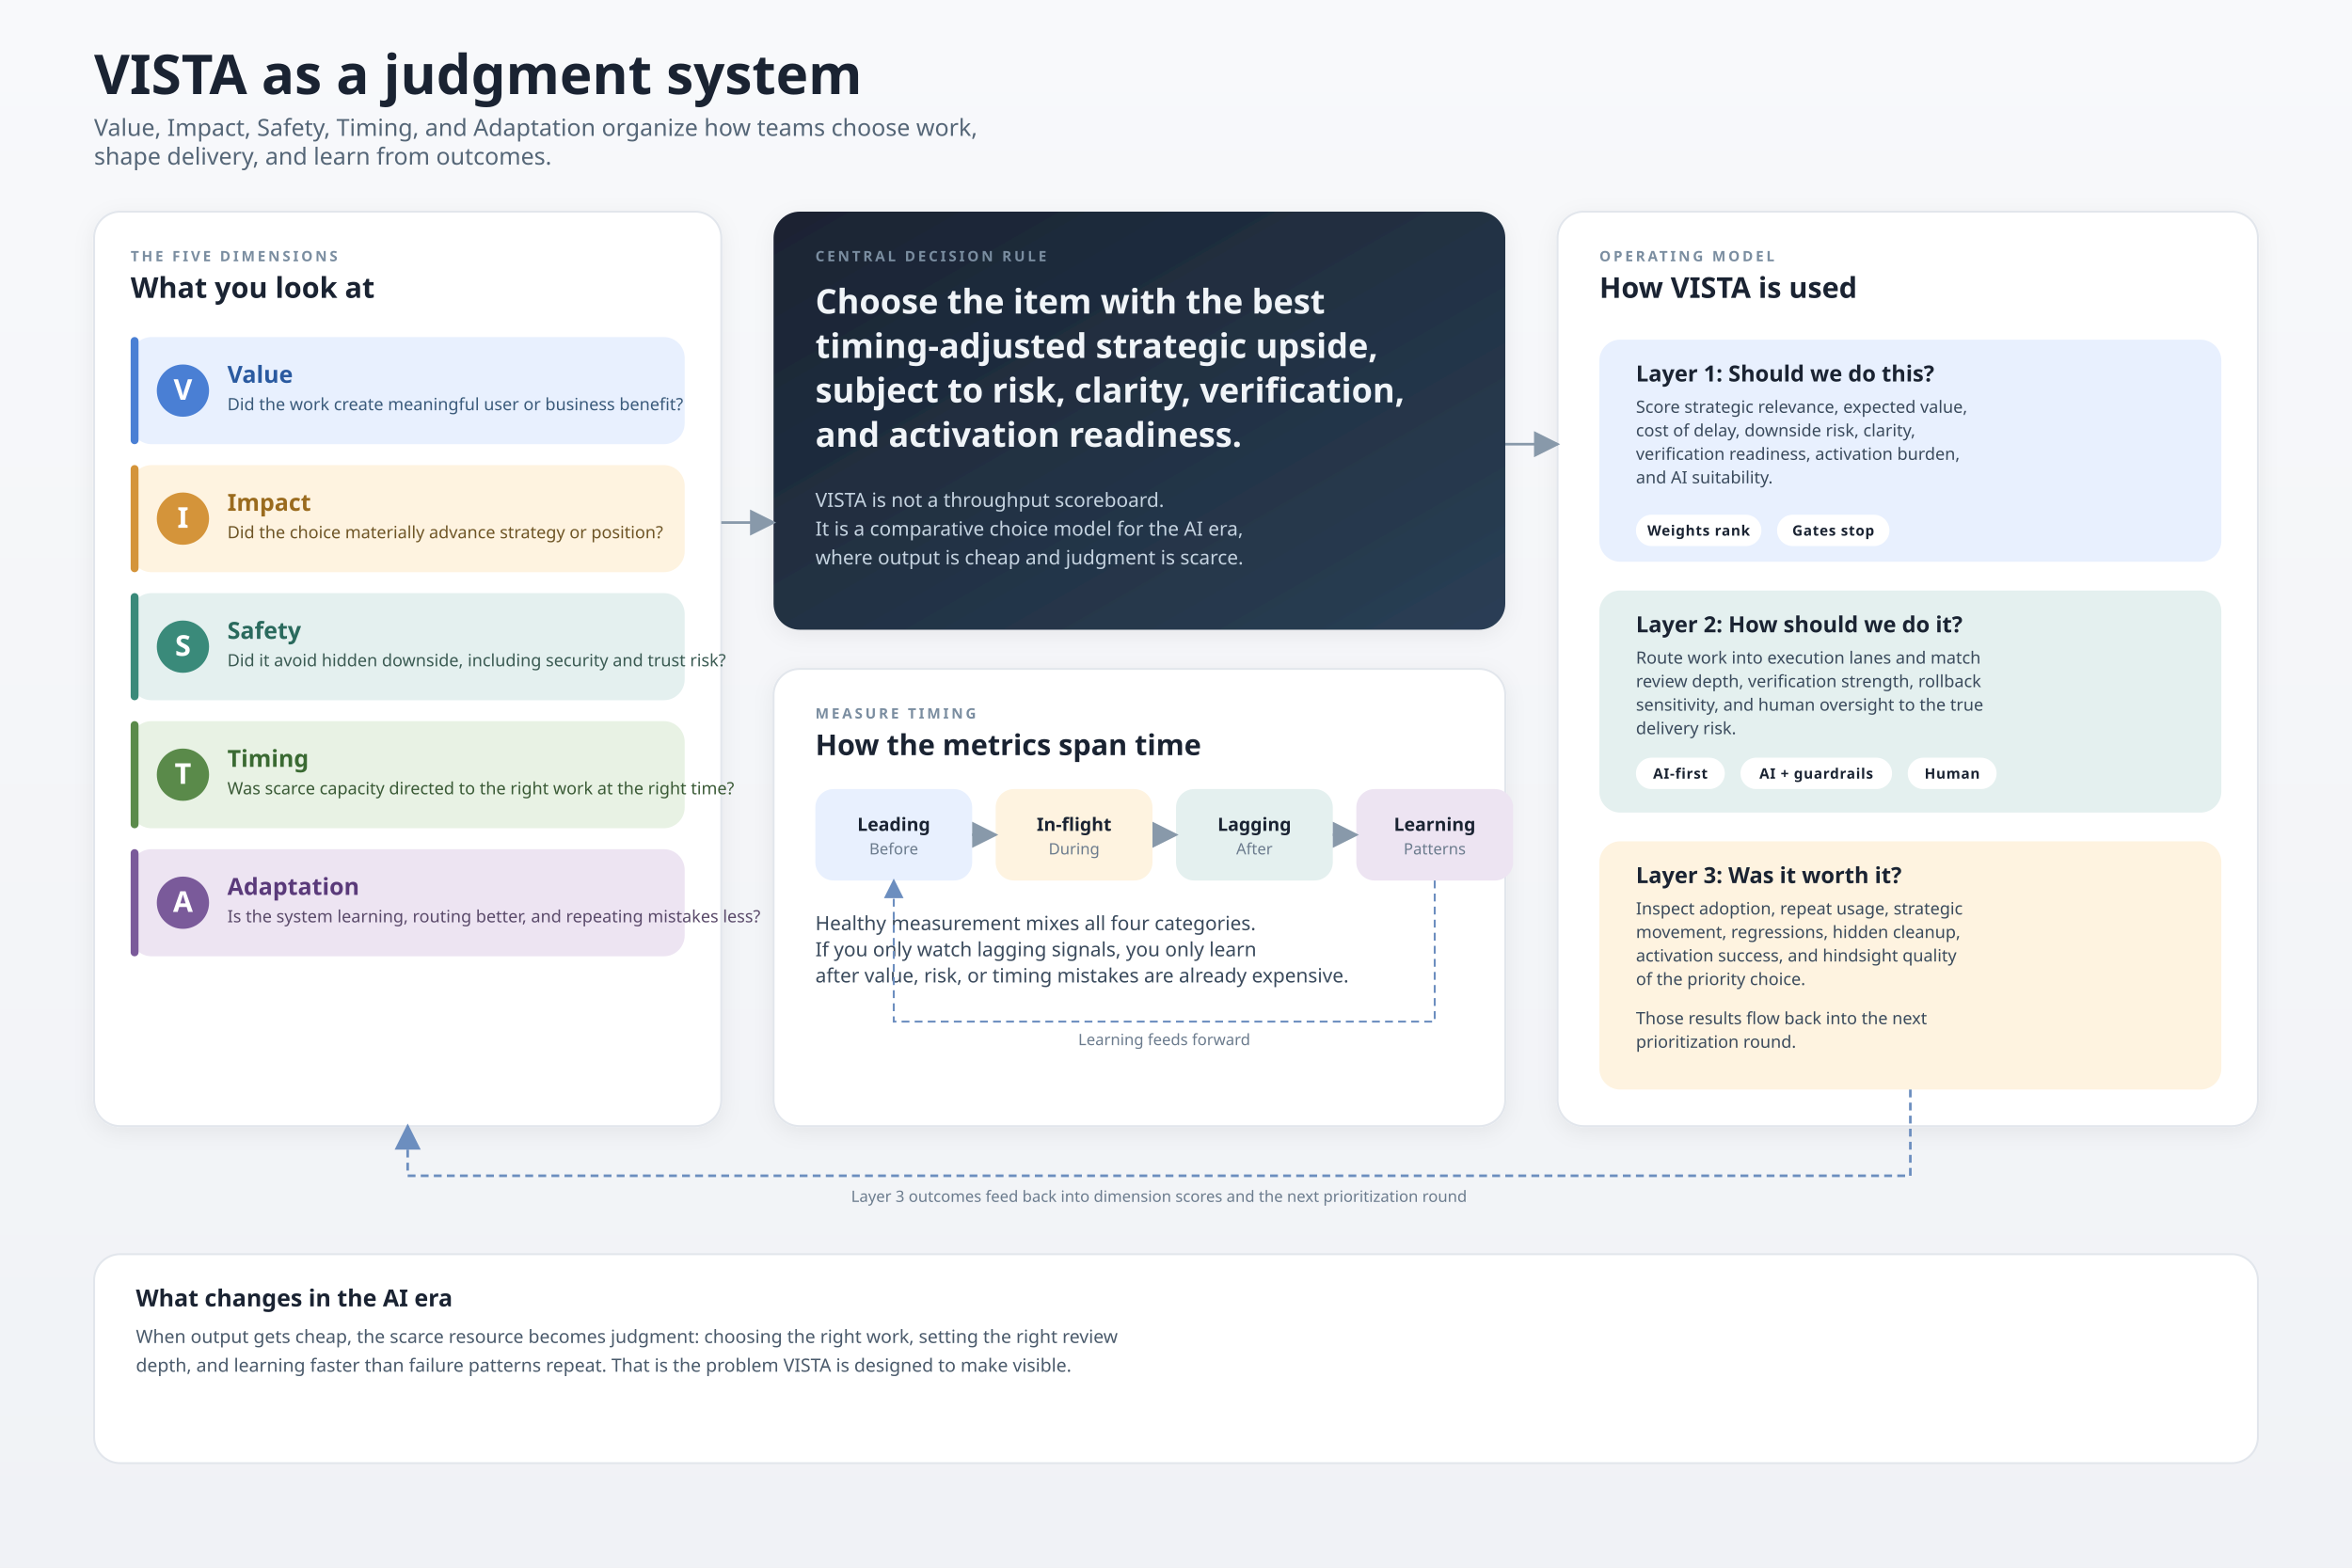
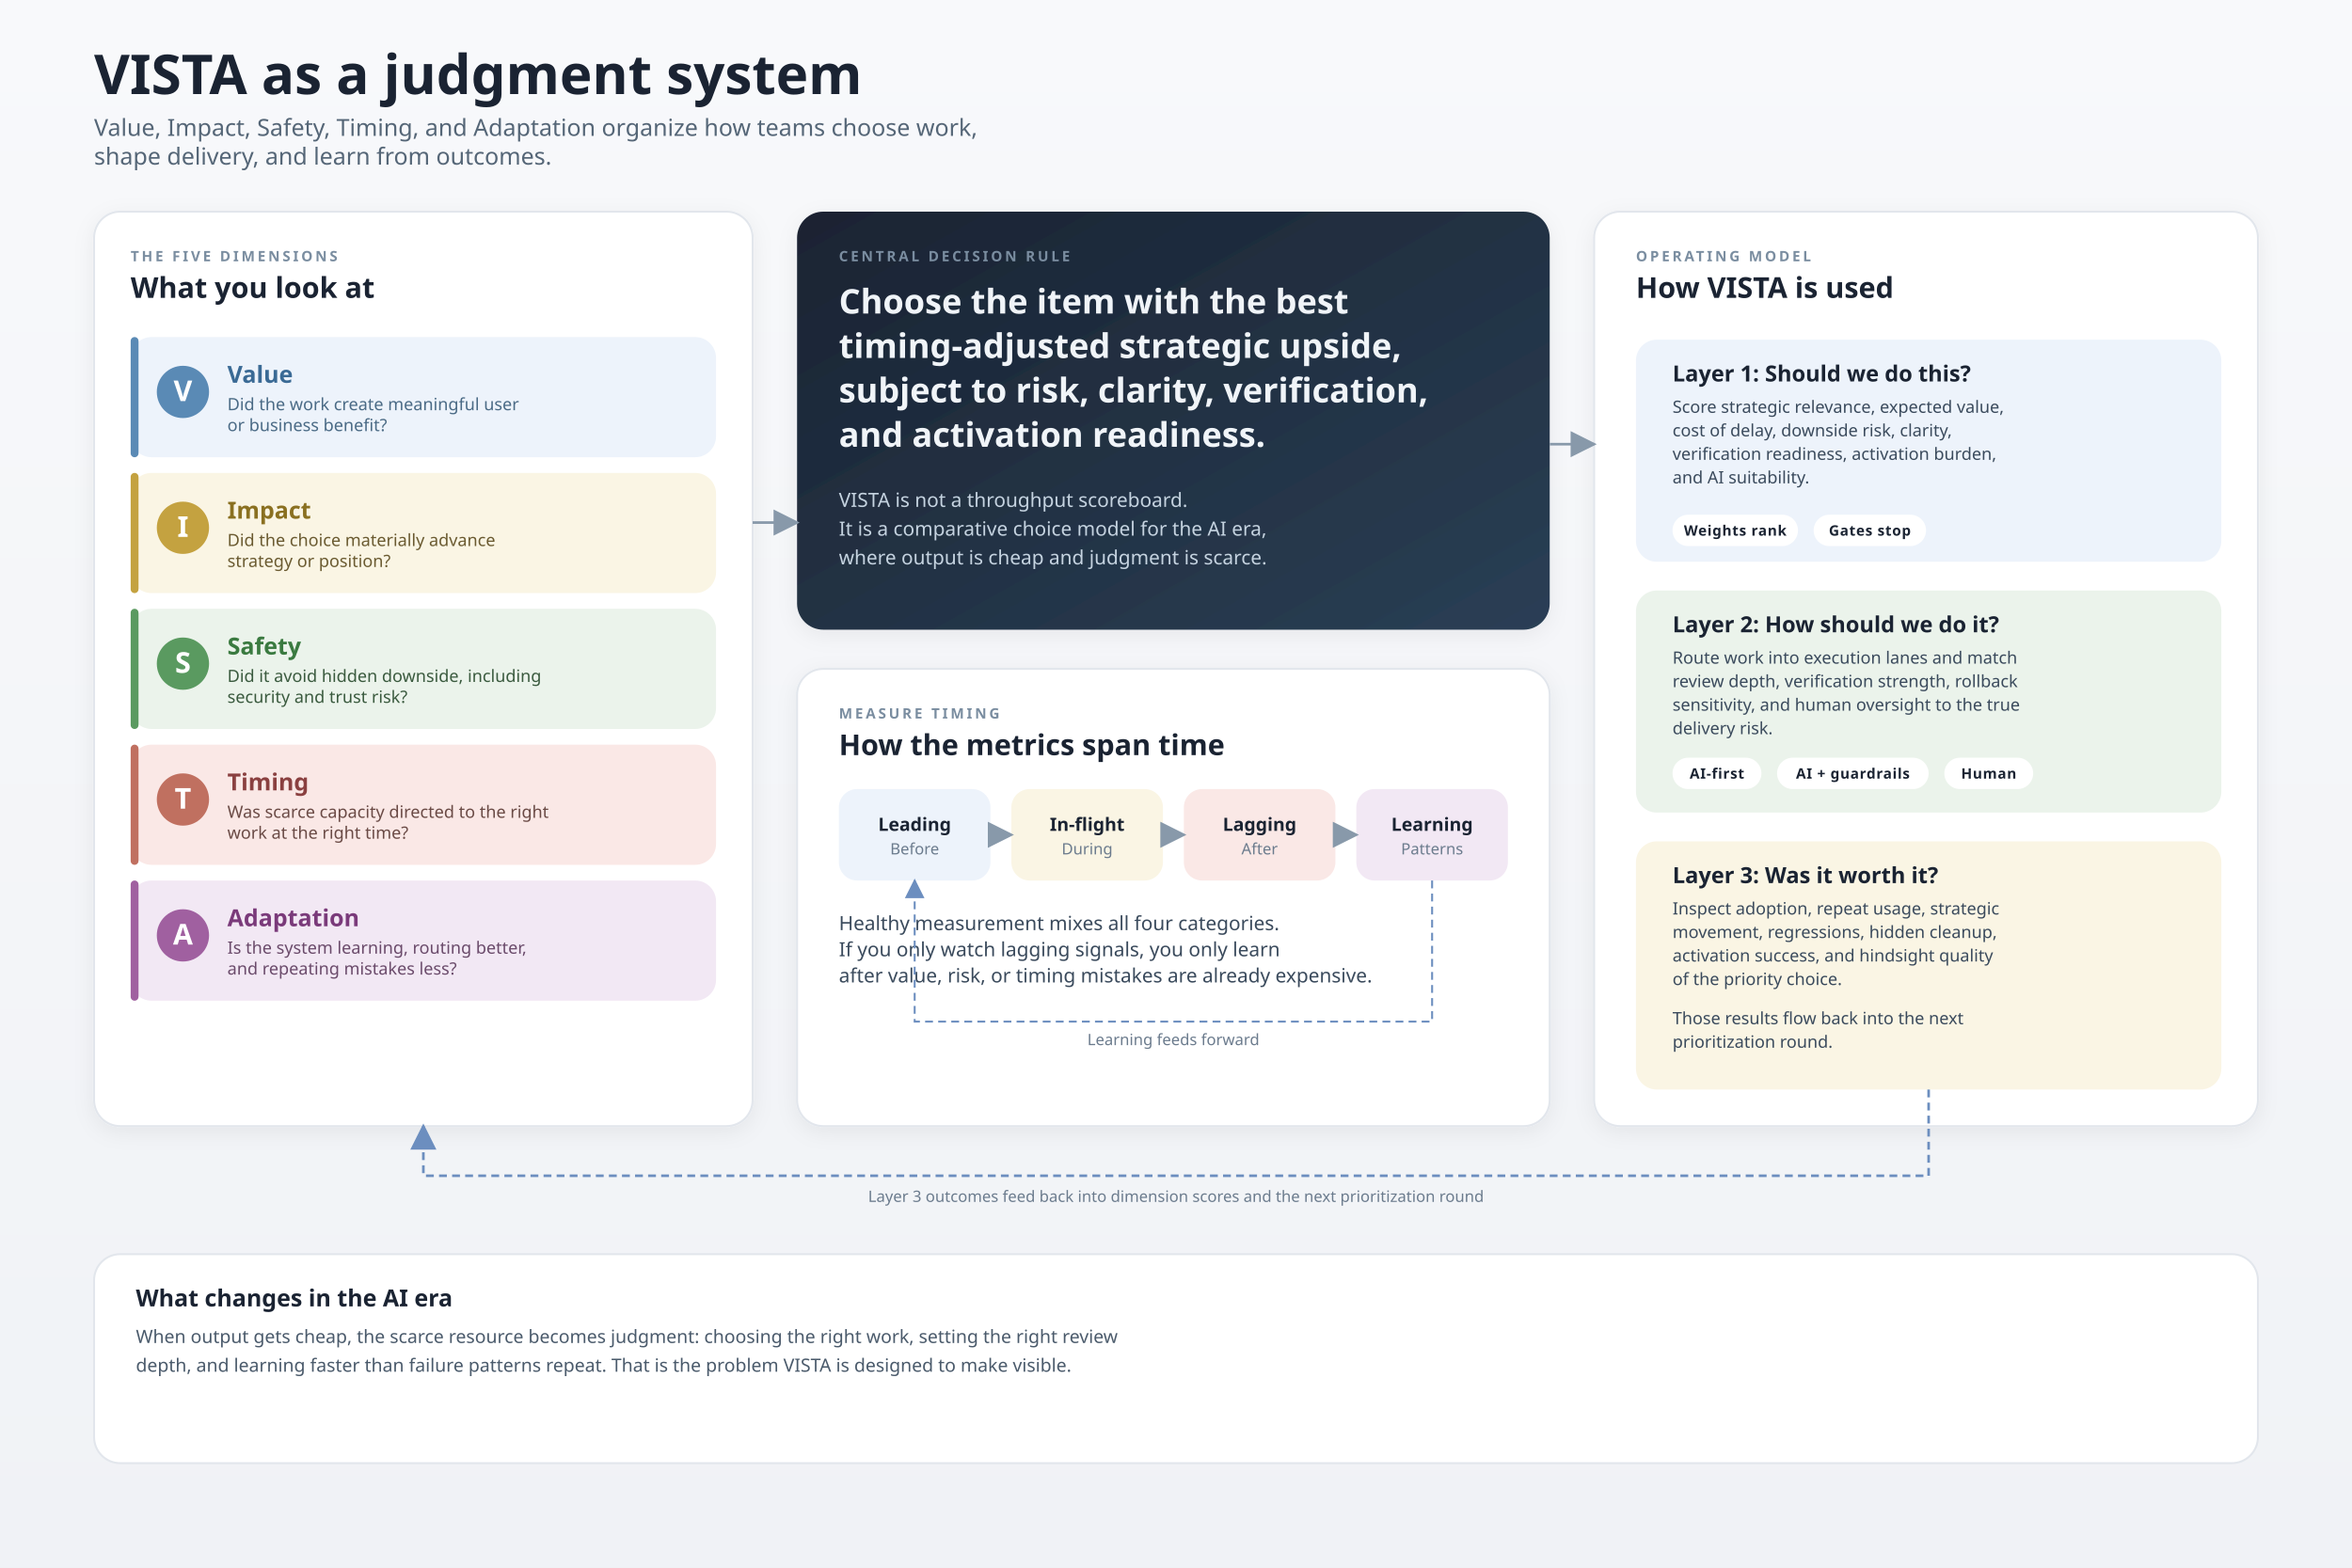
<svg xmlns="http://www.w3.org/2000/svg" width="1800" height="1200" viewBox="0 0 1800 1200" role="img" aria-labelledby="title desc">
  <defs>
    <style>
      .bgTitle { font: 700 42px 'Segoe UI', system-ui, sans-serif; fill: #1a2332; }
      .bgSub  { font: 400 18px 'Segoe UI', system-ui, sans-serif; fill: #556677; }
      .panelTitle { font: 700 22px 'Segoe UI', system-ui, sans-serif; fill: #1a2332; }
      .panelBody  { font: 400 15px 'Segoe UI', system-ui, sans-serif; fill: #3a4a5c; line-height: 1.4; }
      .label  { font: 700 11px 'Segoe UI', system-ui, sans-serif; fill: #7a8da0; letter-spacing: 2px; }
      .rule   { font: 700 26px 'Segoe UI', system-ui, sans-serif; fill: #f0f4f8; }
      .ruleBody { font: 400 15px 'Segoe UI', system-ui, sans-serif; fill: #c5d3e0; }
      .mini   { font: 600 14px 'Segoe UI', system-ui, sans-serif; fill: #1a2332; }
      .miniSub { font: 400 12px 'Segoe UI', system-ui, sans-serif; fill: #6b7b8d; }
      .dimLetter { font: 700 22px 'Segoe UI', system-ui, sans-serif; fill: #ffffff; }
      .dimTitle  { font: 700 18px 'Segoe UI', system-ui, sans-serif; }
      .dimBody   { font: 400 13px 'Segoe UI', system-ui, sans-serif; }
      .chip   { font: 600 11px 'Segoe UI', system-ui, sans-serif; fill: #1a2332; letter-spacing: 0.5px; }
      .layerTitle { font: 700 17px 'Segoe UI', system-ui, sans-serif; fill: #1a2332; }
      .layerBody  { font: 400 13px 'Segoe UI', system-ui, sans-serif; fill: #3a4a5c; }
      .footTitle { font: 700 18px 'Segoe UI', system-ui, sans-serif; fill: #1a2332; }
      .footBody  { font: 400 14px 'Segoe UI', system-ui, sans-serif; fill: #4a5a6b; }
    </style>
    <filter id="shadow" x="-10%" y="-10%" width="120%" height="130%">
      <feDropShadow dx="0" dy="4" stdDeviation="8" flood-color="#1a2332" flood-opacity="0.06" />
    </filter>
    <linearGradient id="page" x1="0" x2="0" y1="0" y2="1">
      <stop offset="0%" stop-color="#f8f9fb" />
      <stop offset="100%" stop-color="#f0f2f6" />
    </linearGradient>
    <linearGradient id="ruleBox" x1="0" x2="1" y1="0" y2="1">
      <stop offset="0%" stop-color="#1a2332" />
      <stop offset="100%" stop-color="#2a3f55" />
    </linearGradient>
    <marker id="arrow" markerWidth="10" markerHeight="10" refX="9" refY="5" orient="auto">
      <path d="M0,0 L10,5 L0,10 z" fill="#8899aa" />
    </marker>
    <marker id="arrowBack" markerWidth="10" markerHeight="10" refX="9" refY="5" orient="auto">
      <path d="M0,0 L10,5 L0,10 z" fill="#6c8ebf" />
    </marker>
  </defs>
  <rect width="1800" height="1200" fill="url(#page)" rx="0" />
  <text x="72" y="72" class="bgTitle">VISTA as a judgment system</text>
  <text x="72" y="104" class="bgSub">Value, Impact, Safety, Timing, and Adaptation organize how teams choose work,</text>
  <text x="72" y="126" class="bgSub">shape delivery, and learn from outcomes.</text>
-   <rect x="72" y="162" width="480" height="700" rx="20" fill="#ffffff" stroke="#e2e6ec" stroke-width="1.5" filter="url(#shadow)" />
+   <rect x="72" y="162" width="504" height="700" rx="20" fill="#ffffff" stroke="#e2e6ec" stroke-width="1.5" filter="url(#shadow)" />
  <text x="100" y="200" class="label">THE FIVE DIMENSIONS</text>
  <text x="100" y="228" class="panelTitle">What you look at</text>
-   <rect x="100" y="258" width="424" height="82" rx="16" fill="#e8f0fe" />
-   <rect x="100" y="258" width="6" height="82" rx="3" fill="#4a7fd4" />
-   <circle cx="140" cy="299" r="20" fill="#4a7fd4" />
-   <text x="140" y="306" text-anchor="middle" class="dimLetter">V</text>
-   <text x="174" y="293" class="dimTitle" fill="#2a5aa0">Value</text>
-   <text x="174" y="314" class="dimBody" fill="#3a5a7a">Did the work create meaningful user or business benefit?</text>
-   <rect x="100" y="356" width="424" height="82" rx="16" fill="#fef3e0" />
-   <rect x="100" y="356" width="6" height="82" rx="3" fill="#d4943a" />
-   <circle cx="140" cy="397" r="20" fill="#d4943a" />
-   <text x="140" y="404" text-anchor="middle" class="dimLetter">I</text>
-   <text x="174" y="391" class="dimTitle" fill="#9a6b1e">Impact</text>
-   <text x="174" y="412" class="dimBody" fill="#6e5526">Did the choice materially advance strategy or position?</text>
-   <rect x="100" y="454" width="424" height="82" rx="16" fill="#e4f0ef" />
-   <rect x="100" y="454" width="6" height="82" rx="3" fill="#3a8a7a" />
-   <circle cx="140" cy="495" r="20" fill="#3a8a7a" />
-   <text x="140" y="502" text-anchor="middle" class="dimLetter">S</text>
-   <text x="174" y="489" class="dimTitle" fill="#2a6a5d">Safety</text>
-   <text x="174" y="510" class="dimBody" fill="#3a5a52">Did it avoid hidden downside, including security and trust risk?</text>
-   <rect x="100" y="552" width="424" height="82" rx="16" fill="#e8f2e4" />
-   <rect x="100" y="552" width="6" height="82" rx="3" fill="#5a8a4a" />
-   <circle cx="140" cy="593" r="20" fill="#5a8a4a" />
-   <text x="140" y="600" text-anchor="middle" class="dimLetter">T</text>
-   <text x="174" y="587" class="dimTitle" fill="#3a6a32">Timing</text>
-   <text x="174" y="608" class="dimBody" fill="#3a5a36">Was scarce capacity directed to the right work at the right time?</text>
-   <rect x="100" y="650" width="424" height="82" rx="16" fill="#ede4f2" />
-   <rect x="100" y="650" width="6" height="82" rx="3" fill="#7a5a9a" />
-   <circle cx="140" cy="691" r="20" fill="#7a5a9a" />
-   <text x="140" y="698" text-anchor="middle" class="dimLetter">A</text>
-   <text x="174" y="685" class="dimTitle" fill="#5a3a7a">Adaptation</text>
-   <text x="174" y="706" class="dimBody" fill="#5a4a6a">Is the system learning, routing better, and repeating mistakes less?</text>
-   <rect x="592" y="162" width="560" height="320" rx="20" fill="url(#ruleBox)" filter="url(#shadow)" />
-   <text x="624" y="200" class="label" fill="#8aa0b8">CENTRAL DECISION RULE</text>
-   <text x="624" y="240" class="rule">Choose the item with the best</text>
-   <text x="624" y="274" class="rule">timing-adjusted strategic upside,</text>
-   <text x="624" y="308" class="rule">subject to risk, clarity, verification,</text>
-   <text x="624" y="342" class="rule">and activation readiness.</text>
-   <text x="624" y="388" class="ruleBody">VISTA is not a throughput scoreboard.</text>
-   <text x="624" y="410" class="ruleBody">It is a comparative choice model for the AI era,</text>
-   <text x="624" y="432" class="ruleBody">where output is cheap and judgment is scarce.</text>
-   <rect x="592" y="512" width="560" height="350" rx="20" fill="#ffffff" stroke="#e2e6ec" stroke-width="1.5" filter="url(#shadow)" />
-   <text x="624" y="550" class="label">MEASURE TIMING</text>
-   <text x="624" y="578" class="panelTitle">How the metrics span time</text>
-   <rect x="624" y="604" width="120" height="70" rx="14" fill="#e8f0fe" />
-   <text x="684" y="636" text-anchor="middle" class="mini">Leading</text>
-   <text x="684" y="654" text-anchor="middle" class="miniSub">Before</text>
-   <rect x="762" y="604" width="120" height="70" rx="14" fill="#fef3e0" />
-   <text x="822" y="636" text-anchor="middle" class="mini">In-flight</text>
-   <text x="822" y="654" text-anchor="middle" class="miniSub">During</text>
-   <rect x="900" y="604" width="120" height="70" rx="14" fill="#e4f0ef" />
-   <text x="960" y="636" text-anchor="middle" class="mini">Lagging</text>
-   <text x="960" y="654" text-anchor="middle" class="miniSub">After</text>
-   <rect x="1038" y="604" width="120" height="70" rx="14" fill="#ede4f2" />
-   <text x="1098" y="636" text-anchor="middle" class="mini">Learning</text>
-   <text x="1098" y="654" text-anchor="middle" class="miniSub">Patterns</text>
-   <line x1="744" y1="639" x2="762" y2="639" stroke="#8899aa" stroke-width="2" marker-end="url(#arrow)" />
-   <line x1="882" y1="639" x2="900" y2="639" stroke="#8899aa" stroke-width="2" marker-end="url(#arrow)" />
-   <line x1="1020" y1="639" x2="1038" y2="639" stroke="#8899aa" stroke-width="2" marker-end="url(#arrow)" />
-   <text x="624" y="712" class="panelBody">Healthy measurement mixes all four categories.</text>
-   <text x="624" y="732" class="panelBody">If you only watch lagging signals, you only learn</text>
-   <text x="624" y="752" class="panelBody">after value, risk, or timing mistakes are already expensive.</text>
-   <path d="M1098,674 L1098,782 L684,782 L684,674" fill="none" stroke="#6c8ebf" stroke-width="1.5" stroke-dasharray="6,4" marker-end="url(#arrowBack)" />
-   <text x="891" y="800" text-anchor="middle" class="miniSub">Learning feeds forward</text>
-   <rect x="1192" y="162" width="536" height="700" rx="20" fill="#ffffff" stroke="#e2e6ec" stroke-width="1.5" filter="url(#shadow)" />
-   <text x="1224" y="200" class="label">OPERATING MODEL</text>
-   <text x="1224" y="228" class="panelTitle">How VISTA is used</text>
-   <rect x="1224" y="260" width="476" height="170" rx="16" fill="#e8f0fe" />
-   <text x="1252" y="292" class="layerTitle">Layer 1: Should we do this?</text>
-   <text x="1252" y="316" class="layerBody">Score strategic relevance, expected value,</text>
-   <text x="1252" y="334" class="layerBody">cost of delay, downside risk, clarity,</text>
-   <text x="1252" y="352" class="layerBody">verification readiness, activation burden,</text>
-   <text x="1252" y="370" class="layerBody">and AI suitability.</text>
-   <rect x="1252" y="394" width="96" height="24" rx="12" fill="#ffffff" />
-   <text x="1300" y="410" text-anchor="middle" class="chip">Weights rank</text>
-   <rect x="1360" y="394" width="86" height="24" rx="12" fill="#ffffff" />
-   <text x="1403" y="410" text-anchor="middle" class="chip">Gates stop</text>
-   <rect x="1224" y="452" width="476" height="170" rx="16" fill="#e4f0ef" />
-   <text x="1252" y="484" class="layerTitle">Layer 2: How should we do it?</text>
-   <text x="1252" y="508" class="layerBody">Route work into execution lanes and match</text>
-   <text x="1252" y="526" class="layerBody">review depth, verification strength, rollback</text>
-   <text x="1252" y="544" class="layerBody">sensitivity, and human oversight to the true</text>
-   <text x="1252" y="562" class="layerBody">delivery risk.</text>
-   <rect x="1252" y="580" width="68" height="24" rx="12" fill="#ffffff" />
-   <text x="1286" y="596" text-anchor="middle" class="chip">AI-first</text>
-   <rect x="1332" y="580" width="116" height="24" rx="12" fill="#ffffff" />
-   <text x="1390" y="596" text-anchor="middle" class="chip">AI + guardrails</text>
-   <rect x="1460" y="580" width="68" height="24" rx="12" fill="#ffffff" />
-   <text x="1494" y="596" text-anchor="middle" class="chip">Human</text>
-   <rect x="1224" y="644" width="476" height="190" rx="16" fill="#fef3e0" />
-   <text x="1252" y="676" class="layerTitle">Layer 3: Was it worth it?</text>
-   <text x="1252" y="700" class="layerBody">Inspect adoption, repeat usage, strategic</text>
-   <text x="1252" y="718" class="layerBody">movement, regressions, hidden cleanup,</text>
-   <text x="1252" y="736" class="layerBody">activation success, and hindsight quality</text>
-   <text x="1252" y="754" class="layerBody">of the priority choice.</text>
-   <text x="1252" y="784" class="layerBody">Those results flow back into the next</text>
-   <text x="1252" y="802" class="layerBody">prioritization round.</text>
-   <line x1="552" y1="400" x2="592" y2="400" stroke="#8899aa" stroke-width="2" marker-end="url(#arrow)" />
-   <line x1="1152" y1="340" x2="1192" y2="340" stroke="#8899aa" stroke-width="2" marker-end="url(#arrow)" />
-   <path d="M1462,834 L1462,900 L312,900 L312,862" fill="none" stroke="#6c8ebf" stroke-width="2" stroke-dasharray="6,4" marker-end="url(#arrowBack)" />
-   <text x="887" y="920" text-anchor="middle" class="miniSub">Layer 3 outcomes feed back into dimension scores and the next prioritization round</text>
+   <rect x="100" y="258" width="448" height="92" rx="16" fill="#edf3fb" />
+   <rect x="100" y="258" width="6" height="92" rx="3" fill="#5a8ab5" />
+   <circle cx="140" cy="300" r="20" fill="#5a8ab5" />
+   <text x="140" y="307" text-anchor="middle" class="dimLetter">V</text>
+   <text x="174" y="293" class="dimTitle" fill="#3a6a95">Value</text>
+   <text x="174" y="314" class="dimBody" fill="#4a6a85">Did the work create meaningful user</text>
+   <text x="174" y="330" class="dimBody" fill="#4a6a85">or business benefit?</text>
+   <rect x="100" y="362" width="448" height="92" rx="16" fill="#faf5e4" />
+   <rect x="100" y="362" width="6" height="92" rx="3" fill="#c4a240" />
+   <circle cx="140" cy="404" r="20" fill="#c4a240" />
+   <text x="140" y="411" text-anchor="middle" class="dimLetter">I</text>
+   <text x="174" y="397" class="dimTitle" fill="#8a7020">Impact</text>
+   <text x="174" y="418" class="dimBody" fill="#6a5a30">Did the choice materially advance</text>
+   <text x="174" y="434" class="dimBody" fill="#6a5a30">strategy or position?</text>
+   <rect x="100" y="466" width="448" height="92" rx="16" fill="#ebf3eb" />
+   <rect x="100" y="466" width="6" height="92" rx="3" fill="#5a9a60" />
+   <circle cx="140" cy="508" r="20" fill="#5a9a60" />
+   <text x="140" y="515" text-anchor="middle" class="dimLetter">S</text>
+   <text x="174" y="501" class="dimTitle" fill="#3a7a40">Safety</text>
+   <text x="174" y="522" class="dimBody" fill="#3a5a3e">Did it avoid hidden downside, including</text>
+   <text x="174" y="538" class="dimBody" fill="#3a5a3e">security and trust risk?</text>
+   <rect x="100" y="570" width="448" height="92" rx="16" fill="#fae8e6" />
+   <rect x="100" y="570" width="6" height="92" rx="3" fill="#c07060" />
+   <circle cx="140" cy="612" r="20" fill="#c07060" />
+   <text x="140" y="619" text-anchor="middle" class="dimLetter">T</text>
+   <text x="174" y="605" class="dimTitle" fill="#8a4040">Timing</text>
+   <text x="174" y="626" class="dimBody" fill="#6a4a45">Was scarce capacity directed to the right</text>
+   <text x="174" y="642" class="dimBody" fill="#6a4a45">work at the right time?</text>
+   <rect x="100" y="674" width="448" height="92" rx="16" fill="#f2e8f4" />
+   <rect x="100" y="674" width="6" height="92" rx="3" fill="#a060a0" />
+   <circle cx="140" cy="716" r="20" fill="#a060a0" />
+   <text x="140" y="723" text-anchor="middle" class="dimLetter">A</text>
+   <text x="174" y="709" class="dimTitle" fill="#7a3a7a">Adaptation</text>
+   <text x="174" y="730" class="dimBody" fill="#6a4a6a">Is the system learning, routing better,</text>
+   <text x="174" y="746" class="dimBody" fill="#6a4a6a">and repeating mistakes less?</text>
+   <rect x="610" y="162" width="576" height="320" rx="20" fill="url(#ruleBox)" filter="url(#shadow)" />
+   <text x="642" y="200" class="label" fill="#8aa0b8">CENTRAL DECISION RULE</text>
+   <text x="642" y="240" class="rule">Choose the item with the best</text>
+   <text x="642" y="274" class="rule">timing-adjusted strategic upside,</text>
+   <text x="642" y="308" class="rule">subject to risk, clarity, verification,</text>
+   <text x="642" y="342" class="rule">and activation readiness.</text>
+   <text x="642" y="388" class="ruleBody">VISTA is not a throughput scoreboard.</text>
+   <text x="642" y="410" class="ruleBody">It is a comparative choice model for the AI era,</text>
+   <text x="642" y="432" class="ruleBody">where output is cheap and judgment is scarce.</text>
+   <rect x="610" y="512" width="576" height="350" rx="20" fill="#ffffff" stroke="#e2e6ec" stroke-width="1.5" filter="url(#shadow)" />
+   <text x="642" y="550" class="label">MEASURE TIMING</text>
+   <text x="642" y="578" class="panelTitle">How the metrics span time</text>
+   <rect x="642" y="604" width="116" height="70" rx="14" fill="#edf3fb" />
+   <text x="700" y="636" text-anchor="middle" class="mini">Leading</text>
+   <text x="700" y="654" text-anchor="middle" class="miniSub">Before</text>
+   <rect x="774" y="604" width="116" height="70" rx="14" fill="#faf5e4" />
+   <text x="832" y="636" text-anchor="middle" class="mini">In-flight</text>
+   <text x="832" y="654" text-anchor="middle" class="miniSub">During</text>
+   <rect x="906" y="604" width="116" height="70" rx="14" fill="#fae8e6" />
+   <text x="964" y="636" text-anchor="middle" class="mini">Lagging</text>
+   <text x="964" y="654" text-anchor="middle" class="miniSub">After</text>
+   <rect x="1038" y="604" width="116" height="70" rx="14" fill="#f2e8f4" />
+   <text x="1096" y="636" text-anchor="middle" class="mini">Learning</text>
+   <text x="1096" y="654" text-anchor="middle" class="miniSub">Patterns</text>
+   <line x1="758" y1="639" x2="774" y2="639" stroke="#8899aa" stroke-width="2" marker-end="url(#arrow)" />
+   <line x1="890" y1="639" x2="906" y2="639" stroke="#8899aa" stroke-width="2" marker-end="url(#arrow)" />
+   <line x1="1022" y1="639" x2="1038" y2="639" stroke="#8899aa" stroke-width="2" marker-end="url(#arrow)" />
+   <text x="642" y="712" class="panelBody">Healthy measurement mixes all four categories.</text>
+   <text x="642" y="732" class="panelBody">If you only watch lagging signals, you only learn</text>
+   <text x="642" y="752" class="panelBody">after value, risk, or timing mistakes are already expensive.</text>
+   <path d="M1096,674 L1096,782 L700,782 L700,674" fill="none" stroke="#6c8ebf" stroke-width="1.5" stroke-dasharray="6,4" marker-end="url(#arrowBack)" />
+   <text x="898" y="800" text-anchor="middle" class="miniSub">Learning feeds forward</text>
+   <rect x="1220" y="162" width="508" height="700" rx="20" fill="#ffffff" stroke="#e2e6ec" stroke-width="1.5" filter="url(#shadow)" />
+   <text x="1252" y="200" class="label">OPERATING MODEL</text>
+   <text x="1252" y="228" class="panelTitle">How VISTA is used</text>
+   <rect x="1252" y="260" width="448" height="170" rx="16" fill="#edf3fb" />
+   <text x="1280" y="292" class="layerTitle">Layer 1: Should we do this?</text>
+   <text x="1280" y="316" class="layerBody">Score strategic relevance, expected value,</text>
+   <text x="1280" y="334" class="layerBody">cost of delay, downside risk, clarity,</text>
+   <text x="1280" y="352" class="layerBody">verification readiness, activation burden,</text>
+   <text x="1280" y="370" class="layerBody">and AI suitability.</text>
+   <rect x="1280" y="394" width="96" height="24" rx="12" fill="#ffffff" />
+   <text x="1328" y="410" text-anchor="middle" class="chip">Weights rank</text>
+   <rect x="1388" y="394" width="86" height="24" rx="12" fill="#ffffff" />
+   <text x="1431" y="410" text-anchor="middle" class="chip">Gates stop</text>
+   <rect x="1252" y="452" width="448" height="170" rx="16" fill="#ebf3eb" />
+   <text x="1280" y="484" class="layerTitle">Layer 2: How should we do it?</text>
+   <text x="1280" y="508" class="layerBody">Route work into execution lanes and match</text>
+   <text x="1280" y="526" class="layerBody">review depth, verification strength, rollback</text>
+   <text x="1280" y="544" class="layerBody">sensitivity, and human oversight to the true</text>
+   <text x="1280" y="562" class="layerBody">delivery risk.</text>
+   <rect x="1280" y="580" width="68" height="24" rx="12" fill="#ffffff" />
+   <text x="1314" y="596" text-anchor="middle" class="chip">AI-first</text>
+   <rect x="1360" y="580" width="116" height="24" rx="12" fill="#ffffff" />
+   <text x="1418" y="596" text-anchor="middle" class="chip">AI + guardrails</text>
+   <rect x="1488" y="580" width="68" height="24" rx="12" fill="#ffffff" />
+   <text x="1522" y="596" text-anchor="middle" class="chip">Human</text>
+   <rect x="1252" y="644" width="448" height="190" rx="16" fill="#faf5e4" />
+   <text x="1280" y="676" class="layerTitle">Layer 3: Was it worth it?</text>
+   <text x="1280" y="700" class="layerBody">Inspect adoption, repeat usage, strategic</text>
+   <text x="1280" y="718" class="layerBody">movement, regressions, hidden cleanup,</text>
+   <text x="1280" y="736" class="layerBody">activation success, and hindsight quality</text>
+   <text x="1280" y="754" class="layerBody">of the priority choice.</text>
+   <text x="1280" y="784" class="layerBody">Those results flow back into the next</text>
+   <text x="1280" y="802" class="layerBody">prioritization round.</text>
+   <line x1="576" y1="400" x2="610" y2="400" stroke="#8899aa" stroke-width="2" marker-end="url(#arrow)" />
+   <line x1="1186" y1="340" x2="1220" y2="340" stroke="#8899aa" stroke-width="2" marker-end="url(#arrow)" />
+   <path d="M1476,834 L1476,900 L324,900 L324,862" fill="none" stroke="#6c8ebf" stroke-width="2" stroke-dasharray="6,4" marker-end="url(#arrowBack)" />
+   <text x="900" y="920" text-anchor="middle" class="miniSub">Layer 3 outcomes feed back into dimension scores and the next prioritization round</text>
  <rect x="72" y="960" width="1656" height="160" rx="20" fill="#ffffff" stroke="#e2e6ec" stroke-width="1.5" />
  <text x="104" y="1000" class="footTitle">What changes in the AI era</text>
  <text x="104" y="1028" class="footBody">When output gets cheap, the scarce resource becomes judgment: choosing the right work, setting the right review</text>
  <text x="104" y="1050" class="footBody">depth, and learning faster than failure patterns repeat. That is the problem VISTA is designed to make visible.</text>
</svg>
